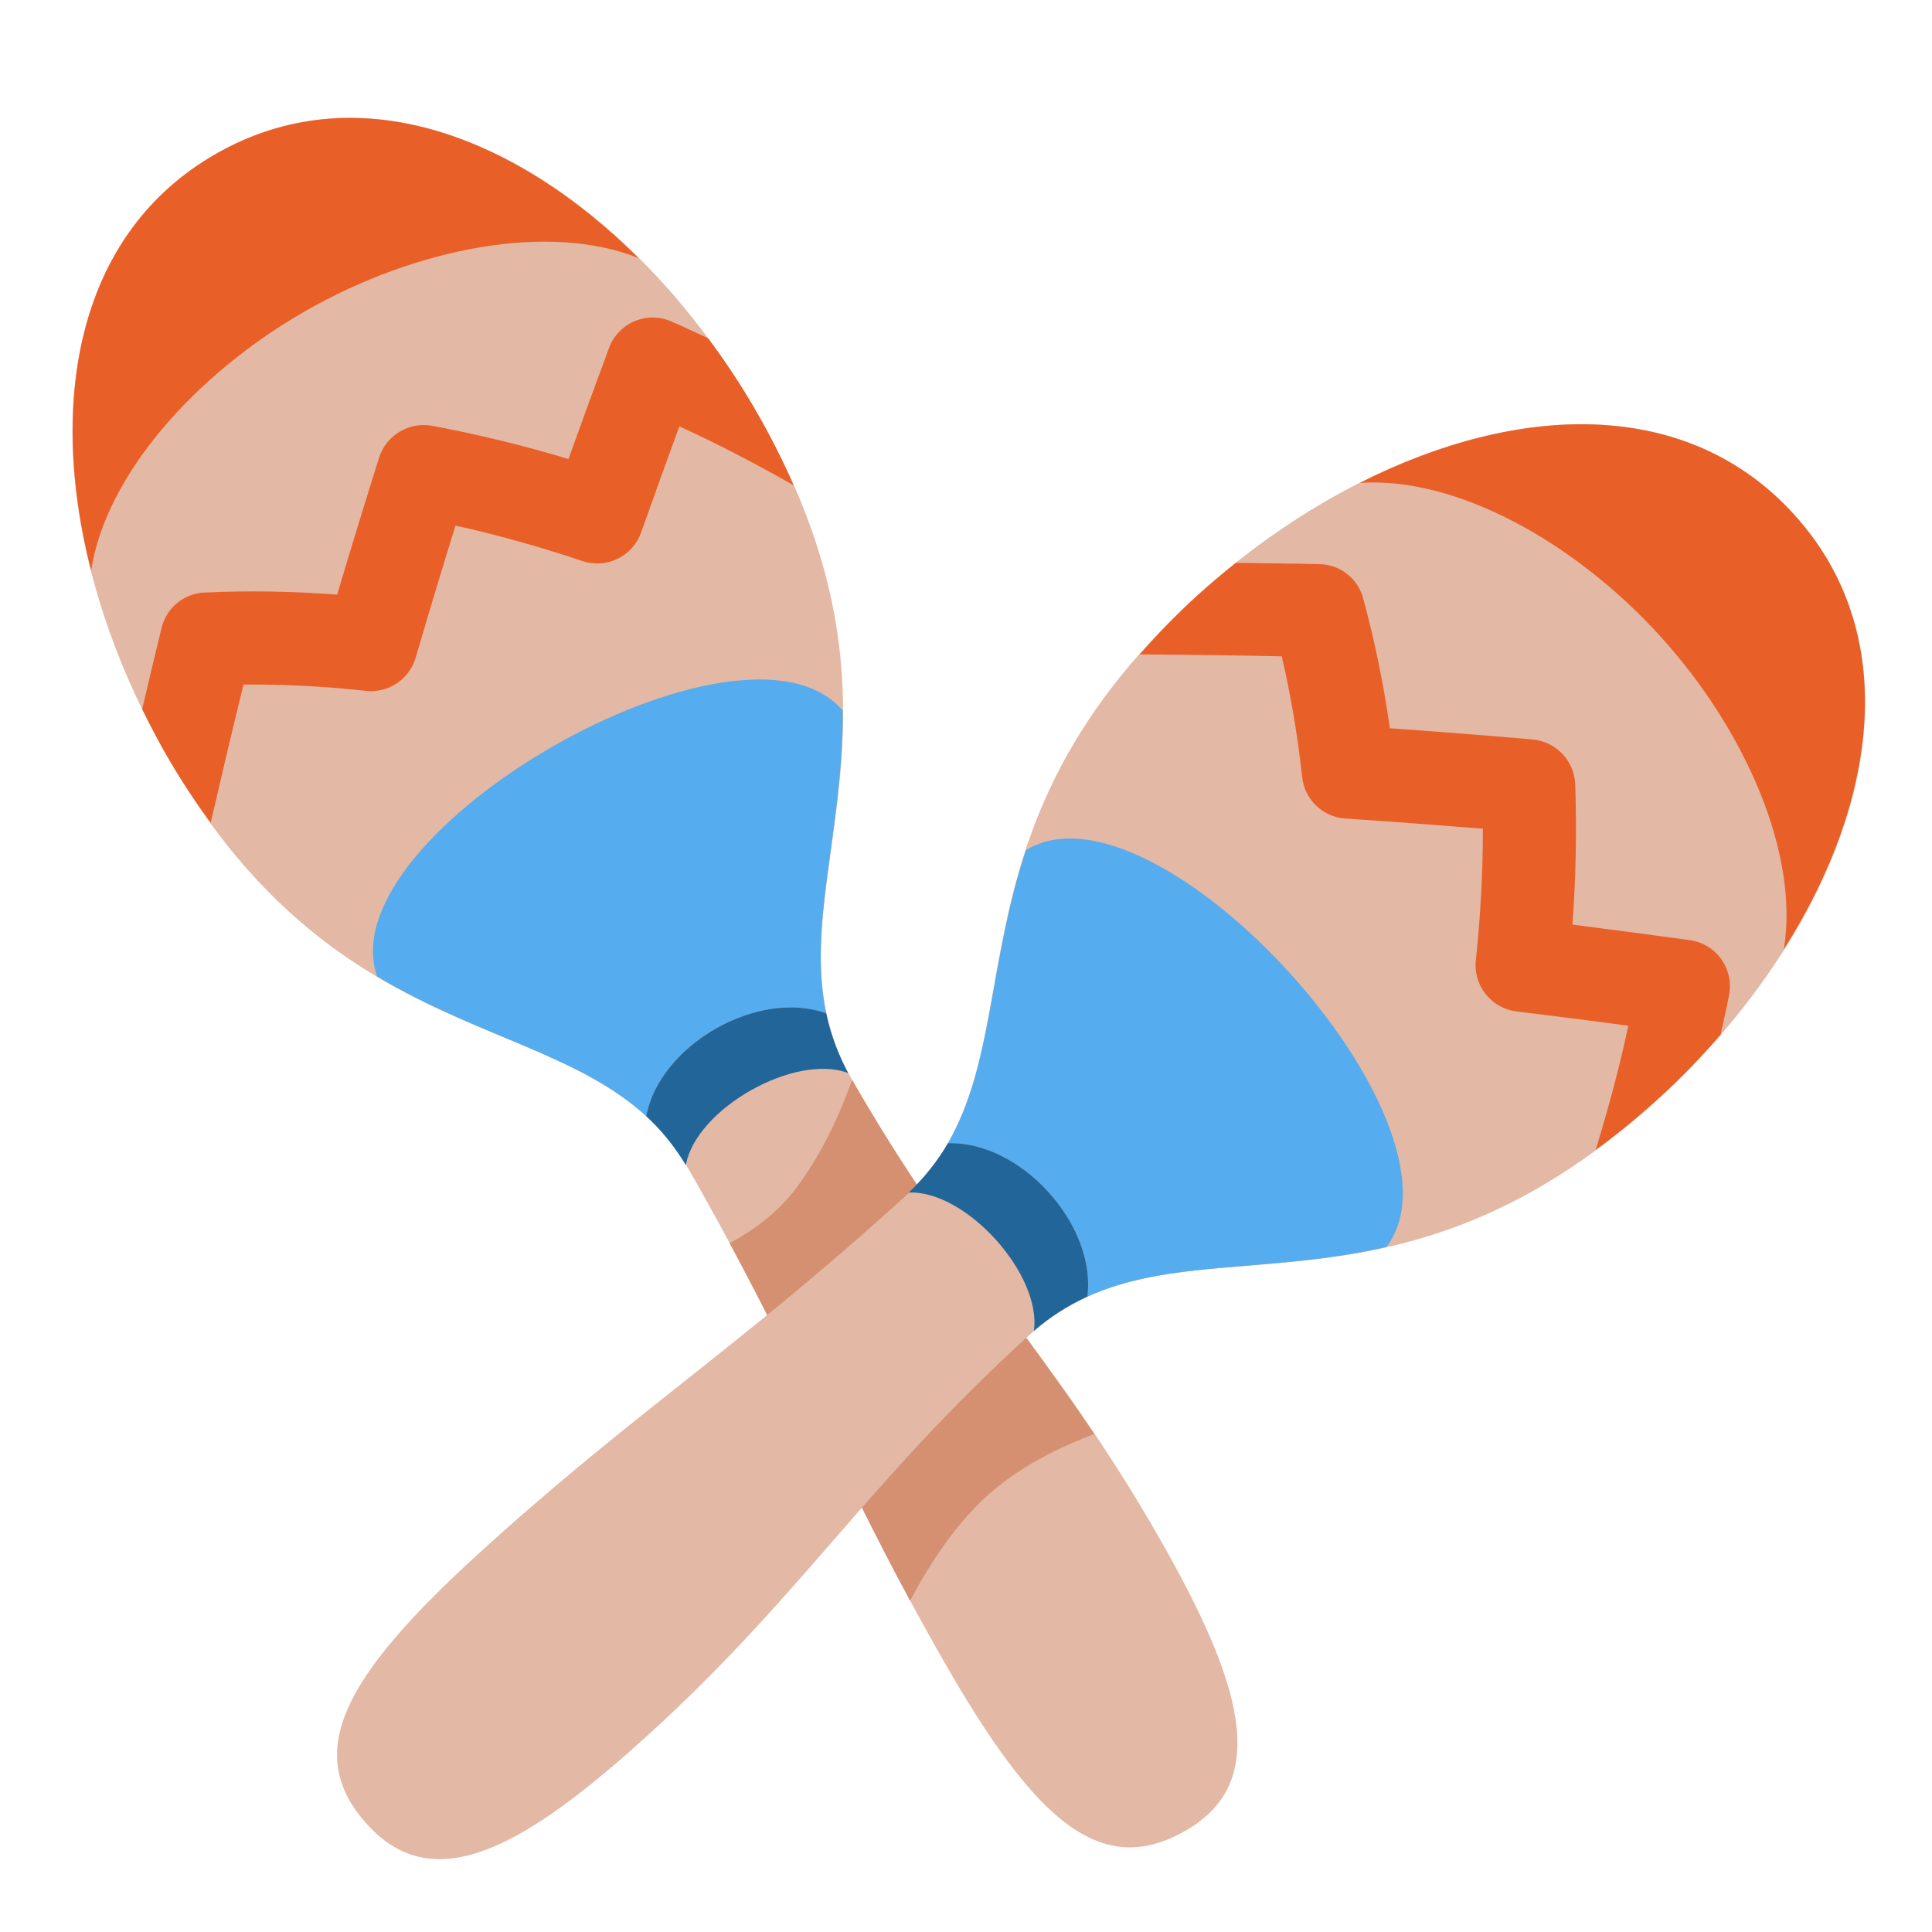
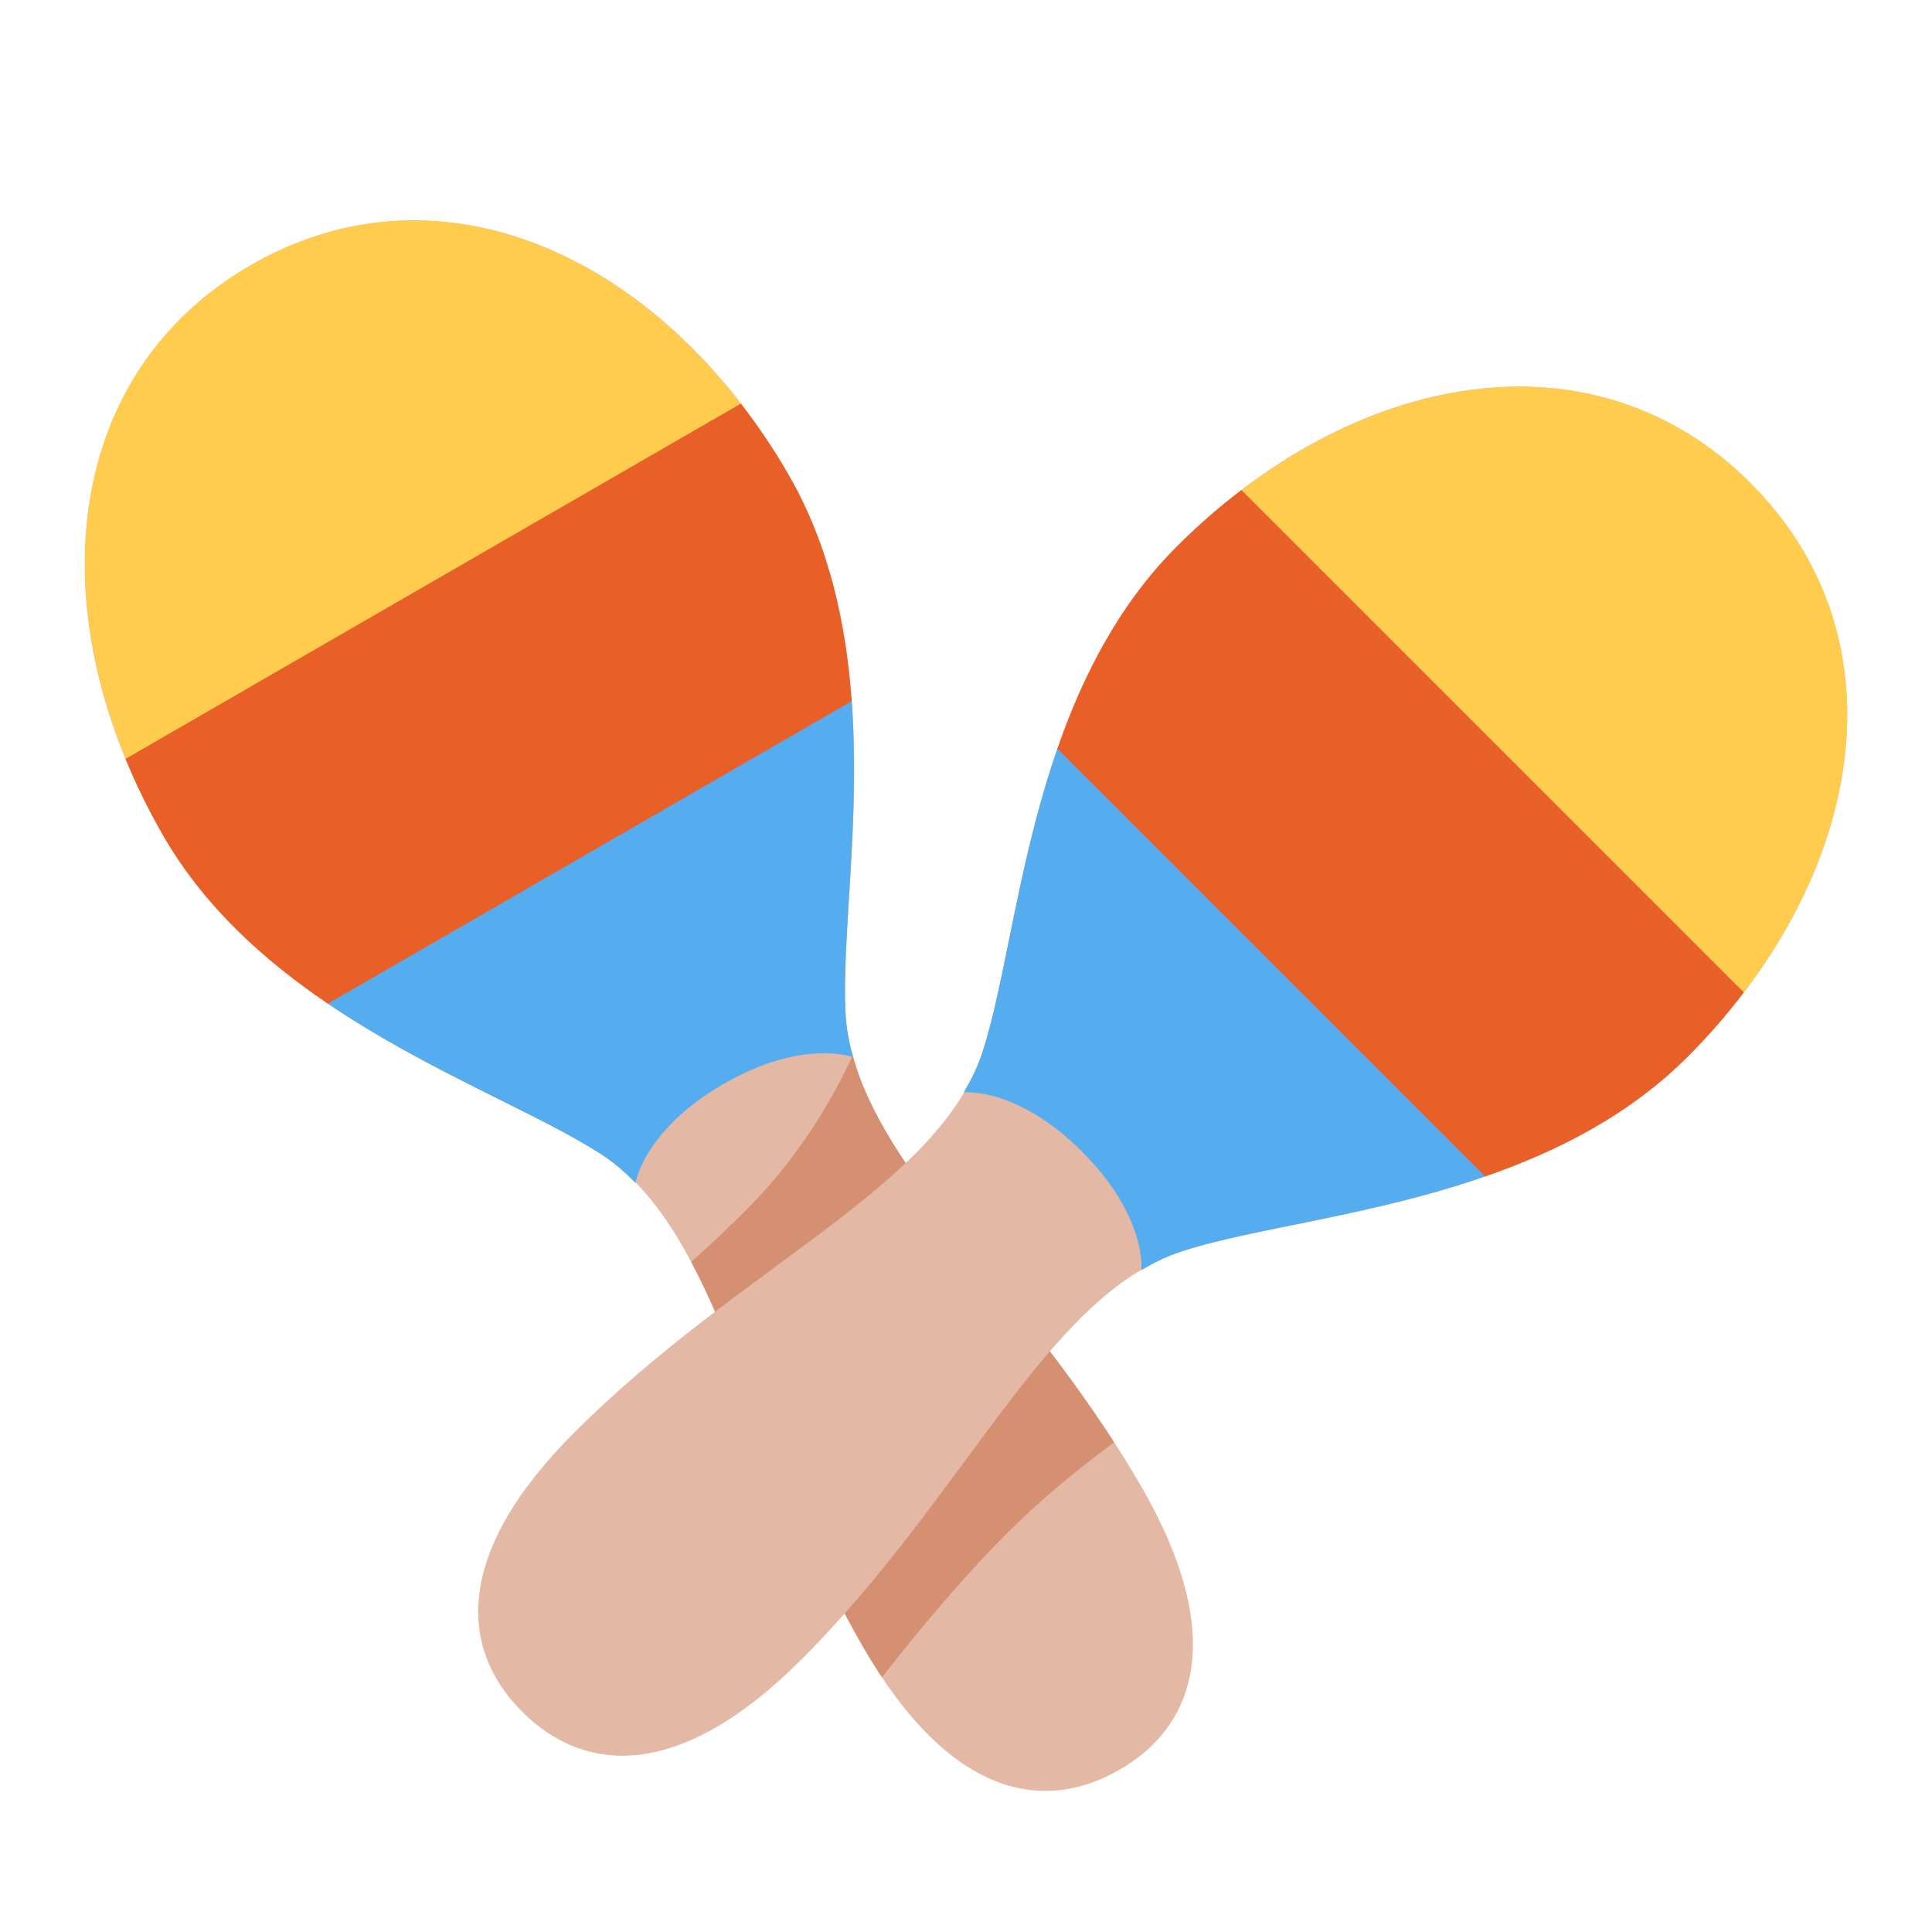
<svg xmlns="http://www.w3.org/2000/svg" viewBox="0 0 36 36" version="1.1" id="svg9">
  <defs id="defs9" />
-   <path fill="#E3CBB1" d="M 14.135,7.744 C 11.78,3.619 7.54,0.858 4.027,2.864 0.513,4.871 0.736,9.926 3.091,14.051 c 3.44,6.024 7.921,4.547 9.749,7.748 2.101,3.68 2.808,5.761 4.744,9.151 1.727,3.024 2.951,4.072 4.531,3.148 1.581,-0.924 1.012,-2.769 -0.515,-5.443 -1.934,-3.388 -3.702,-4.996 -5.747,-8.578 -1.828,-3.2 1.723,-6.309 -1.717,-12.334 z" id="path6" style="fill:#e3b8a4;fill-opacity:1;stroke-width:1" />
-   <path id="path14" style="fill:#d49071;fill-opacity:1;stroke-width:6;stroke-linecap:round" d="m 15.877,20.119 c -0.115,0.338 -0.443,1.213 -1.027,2.002 -0.37,0.5 -0.86,0.833 -1.254,1.043 1.343,2.496 2.091,4.307 3.363,6.664 0.332,-0.634 0.882,-1.521 1.617,-2.113 0.586,-0.472 1.26,-0.788 1.814,-0.994 -1.478,-2.199 -2.911,-3.804 -4.514,-6.602 z" />
-   <path fill="#35A7BA" d="m 15.396,18.882 c -0.351,-1.665 0.314,-3.409 0.308,-5.639 -1.838,-2.176 -9.616,2.264 -8.676,4.953 1.916,1.139 3.758,1.452 5.013,2.602 0.251,-1.332 2.081,-2.376 3.355,-1.916 z" id="path7" style="fill:#55acee;fill-opacity:1;stroke-width:1" />
-   <path fill="#166784" d="m 15.804,19.993 a 4.2,4.2 0 0 1 -0.408,-1.111 c -1.274,-0.46 -3.104,0.584 -3.355,1.916 0.278,0.255 0.524,0.558 0.739,0.913 0.183,-1.048 2.028,-2.092 3.023,-1.717 z" id="path8" style="fill:#226699;fill-opacity:1;stroke-width:1" />
-   <path fill="#EF7100" d="M 1.698,10.633 C 1.966,8.866 3.628,6.974 5.697,5.792 7.767,4.611 10.24,4.141 11.898,4.809 9.569,2.493 6.604,1.393 4.026,2.866 1.447,4.339 0.887,7.45 1.698,10.633 Z m 2.228,4.698 c 0.2,-0.867 0.403,-1.728 0.611,-2.575 0.746,-0.007 1.509,0.032 2.28,0.117 a 0.866,0.866 0 0 0 0.928,-0.618 c 0.244,-0.833 0.492,-1.653 0.742,-2.462 0.788,0.176 1.58,0.397 2.365,0.661 a 0.867,0.867 0 0 0 1.094,-0.532 c 0.237,-0.669 0.475,-1.328 0.712,-1.977 0.719,0.326 1.428,0.7 2.128,1.096 A 13.813,13.813 0 0 0 13.193,6.301 C 12.96,6.197 12.726,6.08 12.492,5.983 A 0.865,0.865 0 0 0 11.349,6.483 C 11.097,7.162 10.844,7.851 10.593,8.553 A 24.478,24.478 0 0 0 8.052,7.934 0.873,0.873 0 0 0 7.064,8.527 C 6.8,9.366 6.54,10.217 6.282,11.081 a 19.929,19.929 0 0 0 -2.47,-0.04 0.859,0.859 0 0 0 -0.8,0.657 c -0.124,0.496 -0.241,1.011 -0.362,1.516 0.138,0.283 0.284,0.561 0.44,0.837 0.273,0.476 0.553,0.891 0.836,1.28 z" id="path9" style="fill:#e95f28;fill-opacity:1;stroke-width:1" />
-   <path fill="#E3CBB1" d="M 30.861,20.512 C 34.376,17.317 36.15,12.579 33.429,9.585 30.708,6.591 25.821,7.905 22.306,11.1 17.172,15.765 19.587,19.819 16.859,22.298 c -3.136,2.85 -5.015,3.992 -7.903,6.617 -2.577,2.342 -3.334,3.764 -2.09,5.106 1.245,1.342 2.923,0.386 5.201,-1.684 2.888,-2.624 4.073,-4.698 7.126,-7.472 2.727,-2.479 6.532,0.312 11.667,-4.354 z" id="path10" style="fill:#e3b8a4;fill-opacity:1;stroke-width:1" />
-   <path fill="#35A7BA" d="m 20.262,24.161 c 1.55,-0.704 3.396,-0.433 5.571,-0.924 1.725,-2.266 -4.297,-8.896 -6.718,-7.393 -0.696,2.118 -0.602,3.983 -1.451,5.458 1.355,-0.044 2.771,1.516 2.599,2.859 z" id="path11" style="fill:#55acee;fill-opacity:1;stroke-width:1" />
-   <path fill="#166784" d="m 19.265,24.8 a 4.2,4.2 0 0 1 0.997,-0.639 c 0.172,-1.344 -1.243,-2.903 -2.599,-2.859 -0.188,0.327 -0.431,0.632 -0.73,0.92 1.063,-0.049 2.482,1.525 2.332,2.578 z" id="path12" style="fill:#226699;fill-opacity:1;stroke-width:1" />
-   <path fill="#EF7100" d="m 25.34,8.998 c 1.783,-0.121 3.991,1.09 5.593,2.853 1.603,1.764 2.598,4.076 2.306,5.84 1.756,-2.776 2.186,-5.91 0.188,-8.107 C 31.43,7.387 28.272,7.516 25.34,8.998 Z m -4.102,3.195 c 0.89,0.007 1.774,0.018 2.646,0.037 0.169,0.727 0.296,1.48 0.38,2.251 a 0.866,0.866 0 0 0 0.804,0.771 c 0.866,0.058 1.72,0.122 2.564,0.19 -5.98e-4,0.807 -0.044,1.629 -0.132,2.452 a 0.867,0.867 0 0 0 0.757,0.952 c 0.705,0.086 1.4,0.175 2.084,0.266 -0.162,0.772 -0.373,1.546 -0.608,2.315 a 13.813,13.813 0 0 0 2.329,-2.148 c 0.051,-0.251 0.115,-0.504 0.159,-0.753 a 0.865,0.865 0 0 0 -0.736,-1.008 c -0.718,-0.099 -1.446,-0.195 -2.185,-0.289 a 24.478,24.478 0 0 0 0.052,-2.614 0.873,0.873 0 0 0 -0.793,-0.836 C 27.685,13.703 26.797,13.634 25.898,13.57 a 19.929,19.929 0 0 0 -0.497,-2.42 0.859,0.859 0 0 0 -0.815,-0.638 c -0.511,-0.013 -1.04,-0.015 -1.558,-0.024 -0.246,0.196 -0.486,0.399 -0.722,0.612 -0.406,0.37 -0.749,0.733 -1.068,1.094 z" id="path13" style="fill:#e95f28;fill-opacity:1;stroke-width:1" />
+   <g id="g11" transform="translate(-14.90439,0.125)">
+     <path id="path6" style="fill:#e3b8a4;stroke-width:6;stroke-linecap:round" d="m 19.577,4.817 c -3.593,2.074 -3.947,6.617 -1.631,10.628 1.977,3.424 6.293,4.705 8.197,5.962 2.183,1.442 2.644,5.346 4.847,9.161 1.597,2.766 3.343,3.111 4.774,2.284 C 37.195,32.027 37.769,30.343 36.172,27.577 34.005,23.822 30.819,21.41 30.662,18.799 30.525,16.521 31.573,12.142 29.597,8.719 27.281,4.707 23.17,2.743 19.577,4.817 Z" />
+     <path id="path7" style="fill:#55acee;fill-opacity:1;stroke-width:6;stroke-linecap:round" d="m 20.975,18.55 c 1.897,1.294 3.992,2.081 5.168,2.857 0.218,0.144 0.416,0.32 0.604,0.511 0,0 0.153,-0.987 1.639,-1.845 1.486,-0.858 2.417,-0.497 2.417,-0.497 -0.072,-0.258 -0.125,-0.518 -0.14,-0.778 -0.085,-1.407 0.281,-3.615 0.109,-5.904 z" />
+     <path id="path8" style="fill:#ffcc4d;fill-opacity:1;stroke-width:6;stroke-linecap:round" d="M 19.577,4.817 C 16.123,6.811 15.669,11.086 17.697,14.978 L 29.317,8.269 C 26.96,4.567 23.031,2.823 19.577,4.817 Z" />
+     <path id="path9" style="fill:#e95f28;fill-opacity:1;stroke-width:6;stroke-linecap:round" d="m 17.244,14.015 c 0.197,0.481 0.43,0.959 0.702,1.431 0.764,1.324 1.879,2.324 3.068,3.13 l 9.76,-5.635 C 30.67,11.508 30.361,10.042 29.597,8.719 29.325,8.247 29.027,7.807 28.709,7.396 Z" />
+     <path id="path10" style="fill:#d49071;fill-opacity:1;stroke-width:6;stroke-linecap:round" d="m 30.795,19.545 c -0.46,0.978 -1.083,1.963 -1.939,2.828 -0.353,0.356 -0.712,0.694 -1.072,1.016 0.998,1.879 1.689,4.551 3.207,7.18 0.115,0.2 0.231,0.384 0.348,0.559 0.734,-0.94 1.512,-1.86 2.291,-2.646 0.622,-0.628 1.318,-1.204 2.035,-1.73 -1.905,-2.95 -4.289,-5.061 -4.869,-7.205 z" />
+     <path id="path1" style="fill:#e3b8a4;stroke-width:6;stroke-linecap:round" d="M 47.525,8.879 C 44.592,5.946 40.112,6.779 36.837,10.055 c -2.795,2.795 -2.916,7.296 -3.638,9.461 -0.828,2.482 -4.48,3.938 -7.594,7.052 -2.258,2.258 -2.139,4.034 -0.971,5.202 1.168,1.168 2.944,1.288 5.202,-0.971 3.066,-3.066 4.571,-6.767 7.052,-7.594 2.165,-0.722 6.666,-0.842 9.461,-3.638 3.275,-3.275 4.109,-7.755 1.175,-10.688 z" />
+     <path id="path3" style="fill:#55acee;fill-opacity:1;stroke-width:6;stroke-linecap:round" d="m 34.622,13.784 c -0.759,2.167 -0.977,4.395 -1.423,5.731 -0.083,0.248 -0.201,0.485 -0.337,0.715 0,0 0.993,-0.108 2.206,1.105 1.213,1.213 1.105,2.206 1.105,2.206 0.231,-0.136 0.468,-0.254 0.715,-0.337 1.337,-0.446 3.565,-0.664 5.731,-1.423 z" />
+     <path id="path5" style="fill:#ffcc4d;fill-opacity:1;stroke-width:6;stroke-linecap:round" d="M 47.525,8.879 C 44.705,6.059 40.458,6.727 37.224,9.693 l 9.488,9.488 c 2.966,-3.234 3.634,-7.481 0.813,-10.301 z" />
+     <path id="rect5" style="fill:#e95f28;fill-opacity:1;stroke-width:6;stroke-linecap:round" d="m 38.037,9.006 c -0.414,0.315 -0.815,0.663 -1.2,1.048 -1.081,1.081 -1.759,2.416 -2.229,3.773 l 7.969,7.969 c 1.357,-0.47 2.692,-1.148 3.773,-2.229 0.385,-0.385 0.733,-0.786 1.048,-1.2 z" />
+   </g>
</svg>
